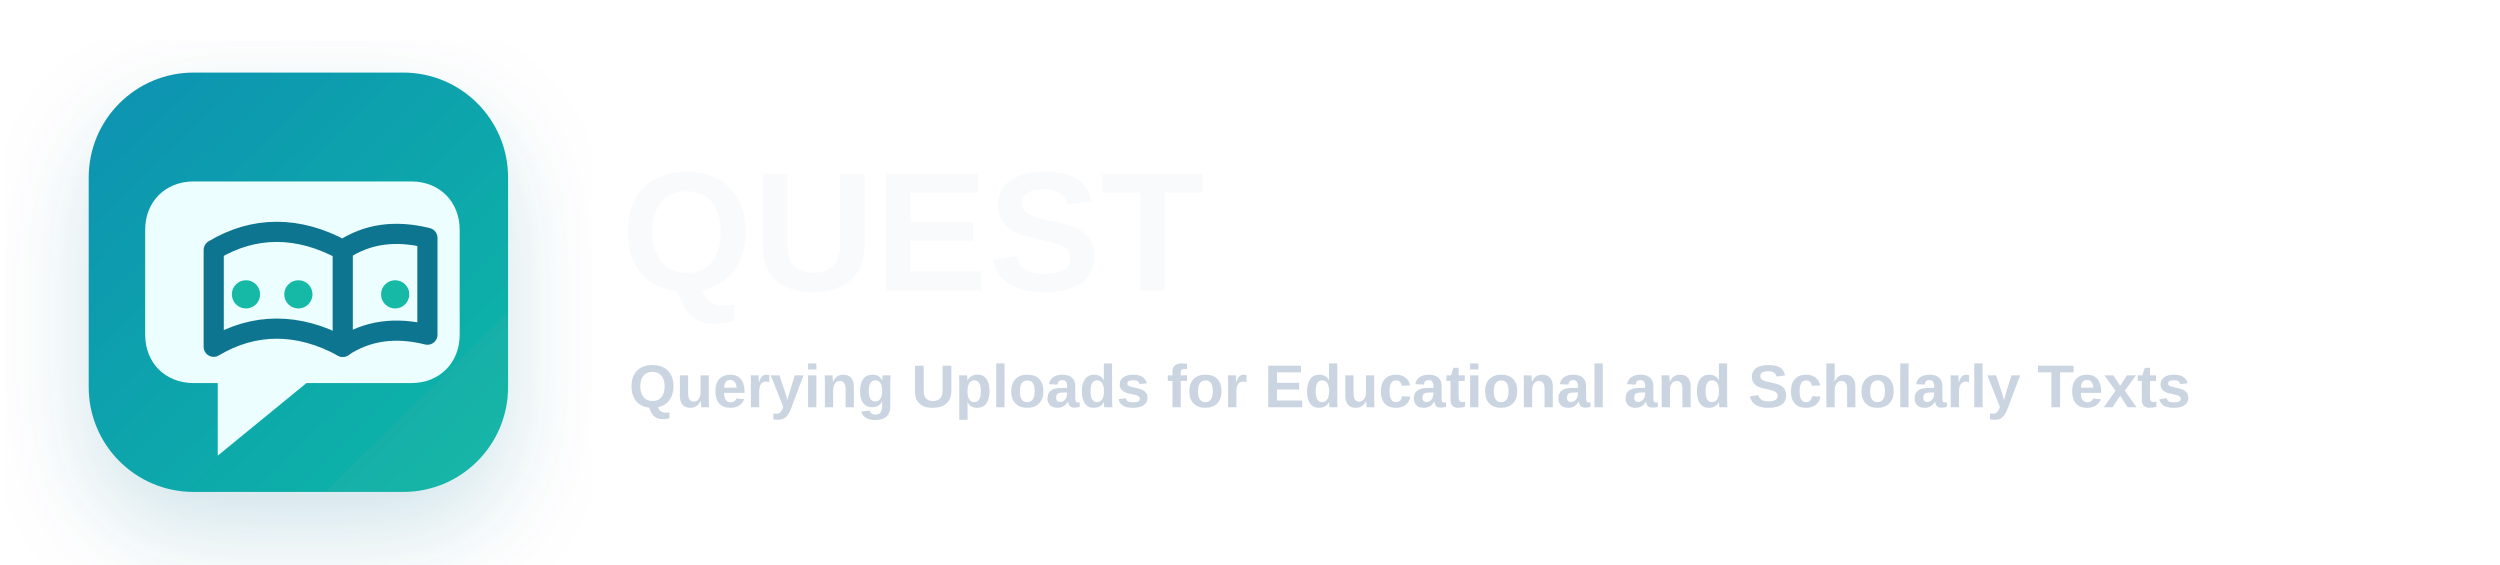
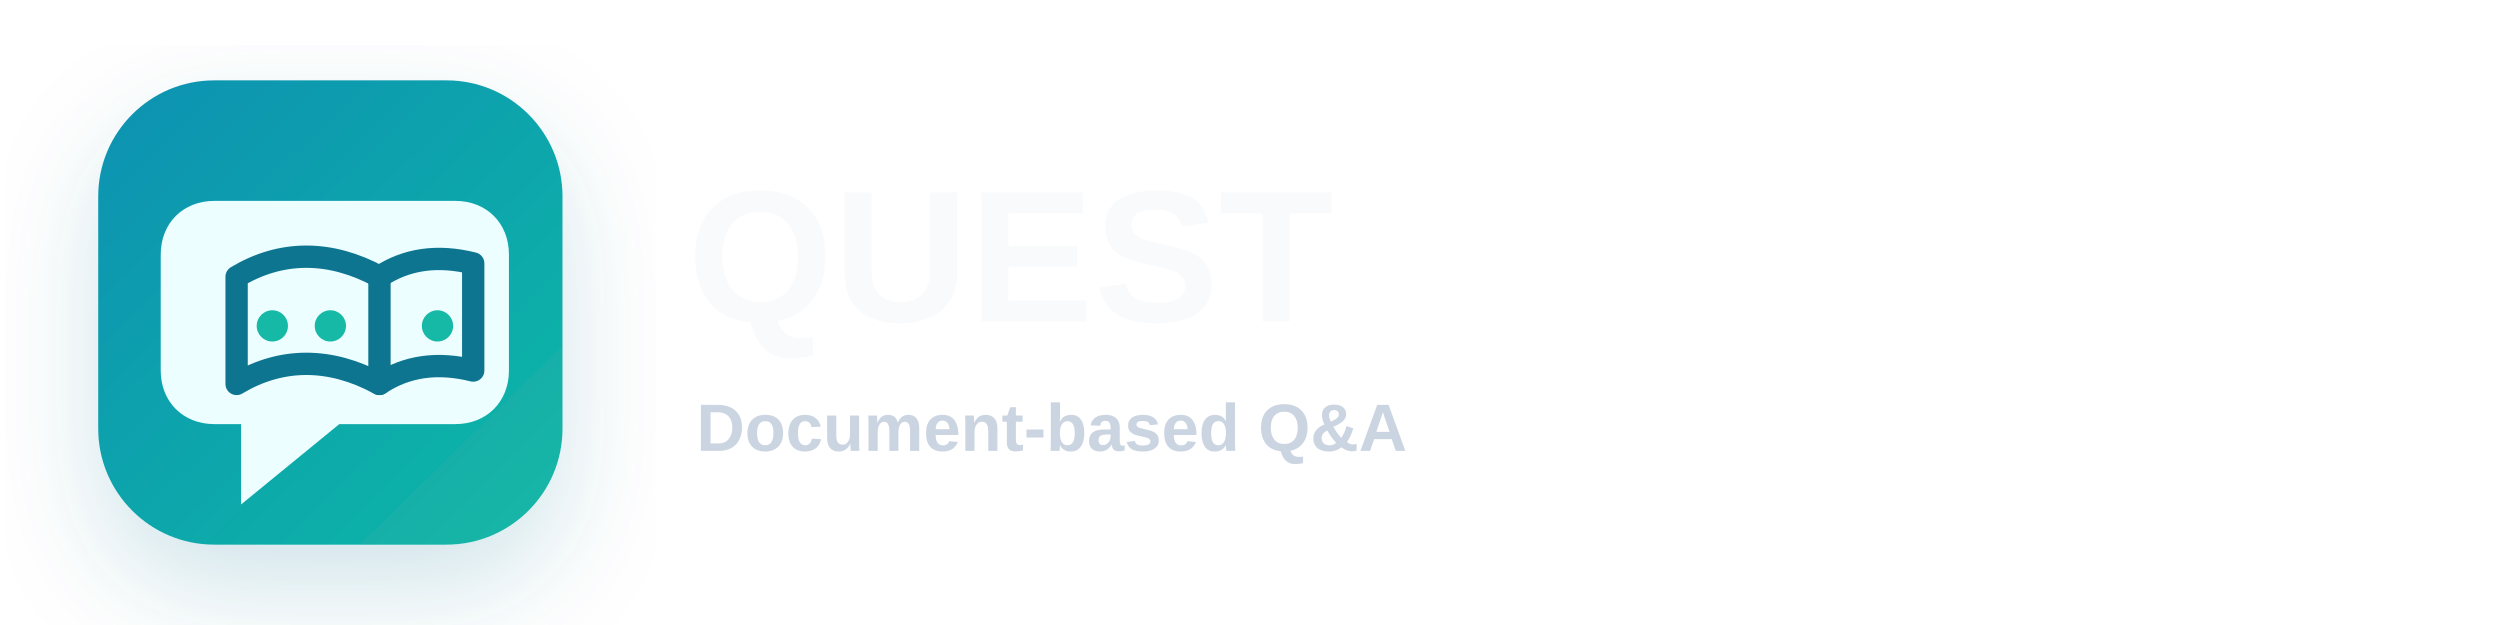
- <svg xmlns="http://www.w3.org/2000/svg" width="620" height="140" viewBox="0 0 620 140" role="img" aria-labelledby="title desc">
+ <svg xmlns="http://www.w3.org/2000/svg" width="560" height="140" viewBox="0 0 560 140" role="img" aria-labelledby="title desc">
  <defs>
    <linearGradient id="quest-bg" x1="22" y1="18" x2="124" y2="122" gradientUnits="userSpaceOnUse">
      <stop offset="0" stop-color="#0891b2" />
      <stop offset="1" stop-color="#14b8a6" />
    </linearGradient>
    <filter id="quest-shadow" x="-20%" y="-20%" width="140%" height="140%">
      <feDropShadow dx="0" dy="10" stdDeviation="12" flood-color="#0e7490" flood-opacity=".18" />
    </filter>
  </defs>
  <g filter="url(#quest-shadow)">
    <rect x="22" y="18" width="104" height="104" rx="26" fill="url(#quest-bg)" />
    <path d="M48 45h54c7 0 12 5 12 12v26c0 7-5 12-12 12H76l-22 18v-18h-6c-7 0-12-5-12-12V57c0-7 5-12 12-12z" fill="#ecfeff" />
    <path d="M53 62c10-6 21-6 32 0 6-4 13-5 21-3v24c-8-2-15-1-21 3-11-6-22-6-32 0z" fill="none" stroke="#0e7490" stroke-width="5" stroke-linejoin="round" />
    <path d="M85 62v24" stroke="#0e7490" stroke-width="5" stroke-linecap="round" />
    <circle cx="61" cy="73" r="3.5" fill="#14b8a6" />
    <circle cx="74" cy="73" r="3.5" fill="#14b8a6" />
    <circle cx="98" cy="73" r="3.5" fill="#14b8a6" />
  </g>
  <text x="154" y="72" font-family="Avenir Next, Arial, sans-serif" font-size="42" font-weight="800" fill="#f8fafc">QUEST</text>
-   <text x="156" y="101" font-family="Avenir Next, Arial, sans-serif" font-size="15" font-weight="700" fill="#cbd5e1">Querying Uploads for Educational and Scholarly Texts</text>
+   <text x="156" y="101" font-family="Avenir Next, Arial, sans-serif" font-size="15" font-weight="700" fill="#cbd5e1">Document-based Q&amp;A</text>
</svg>
